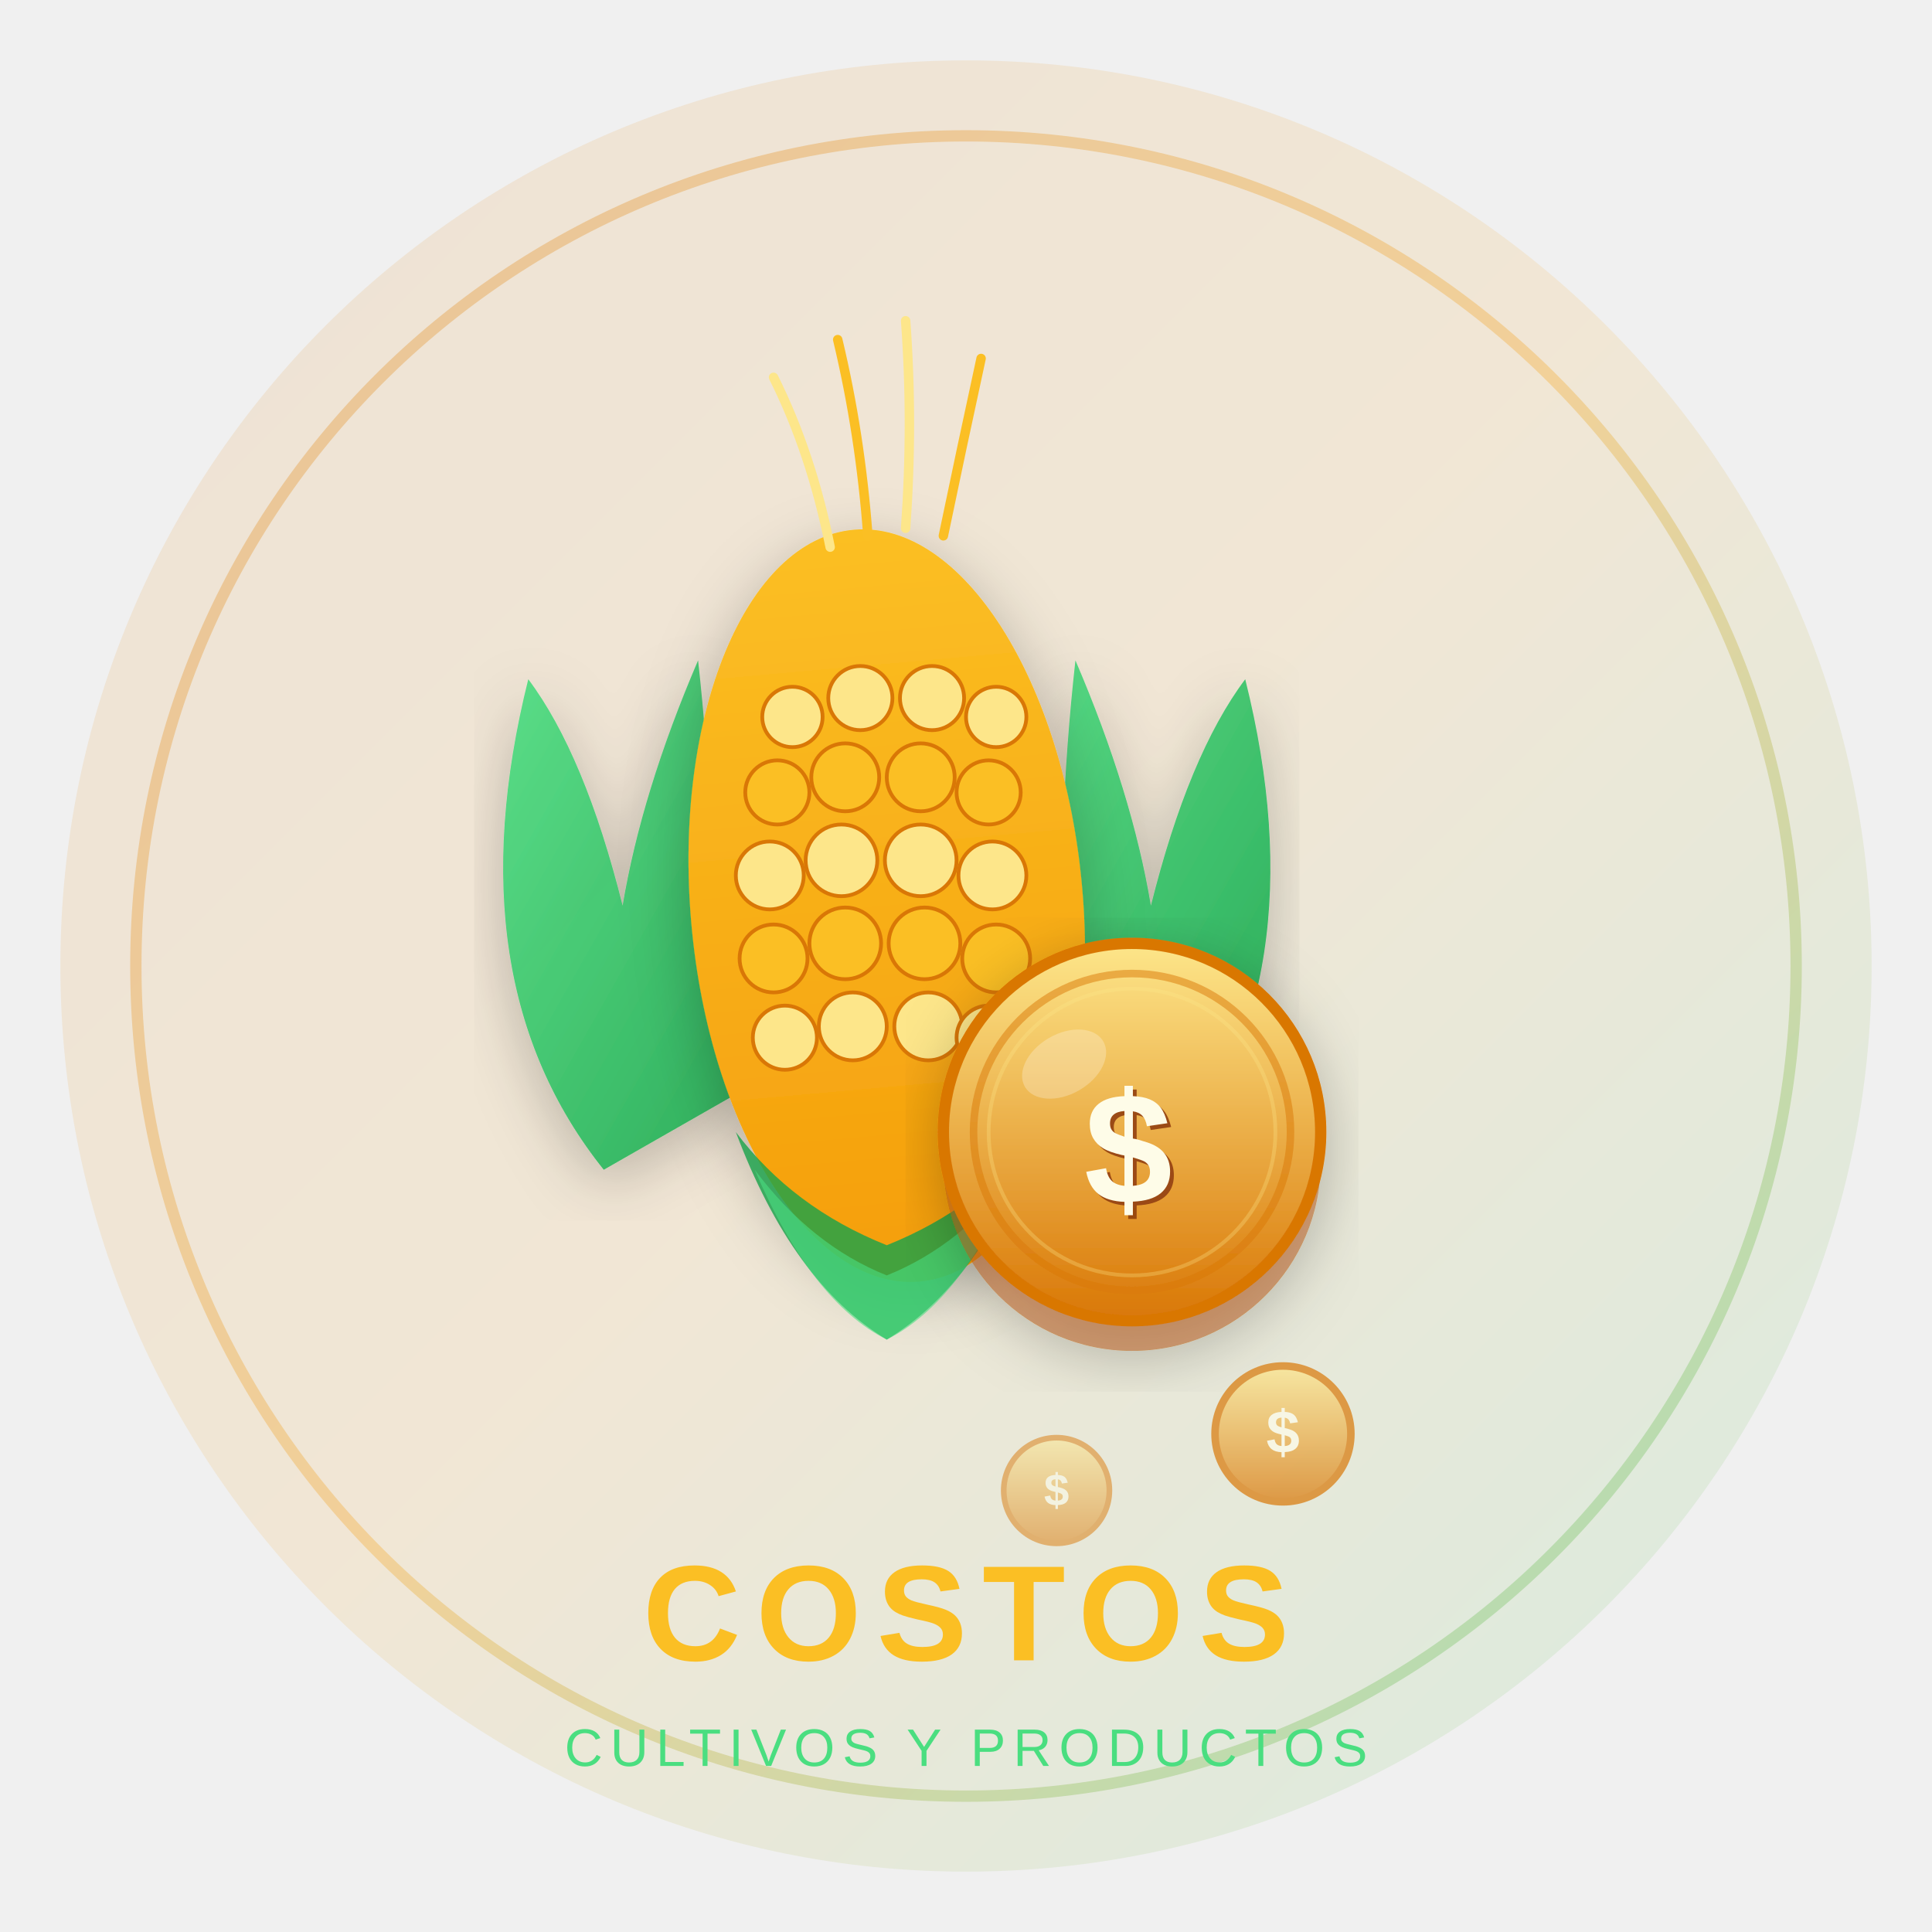
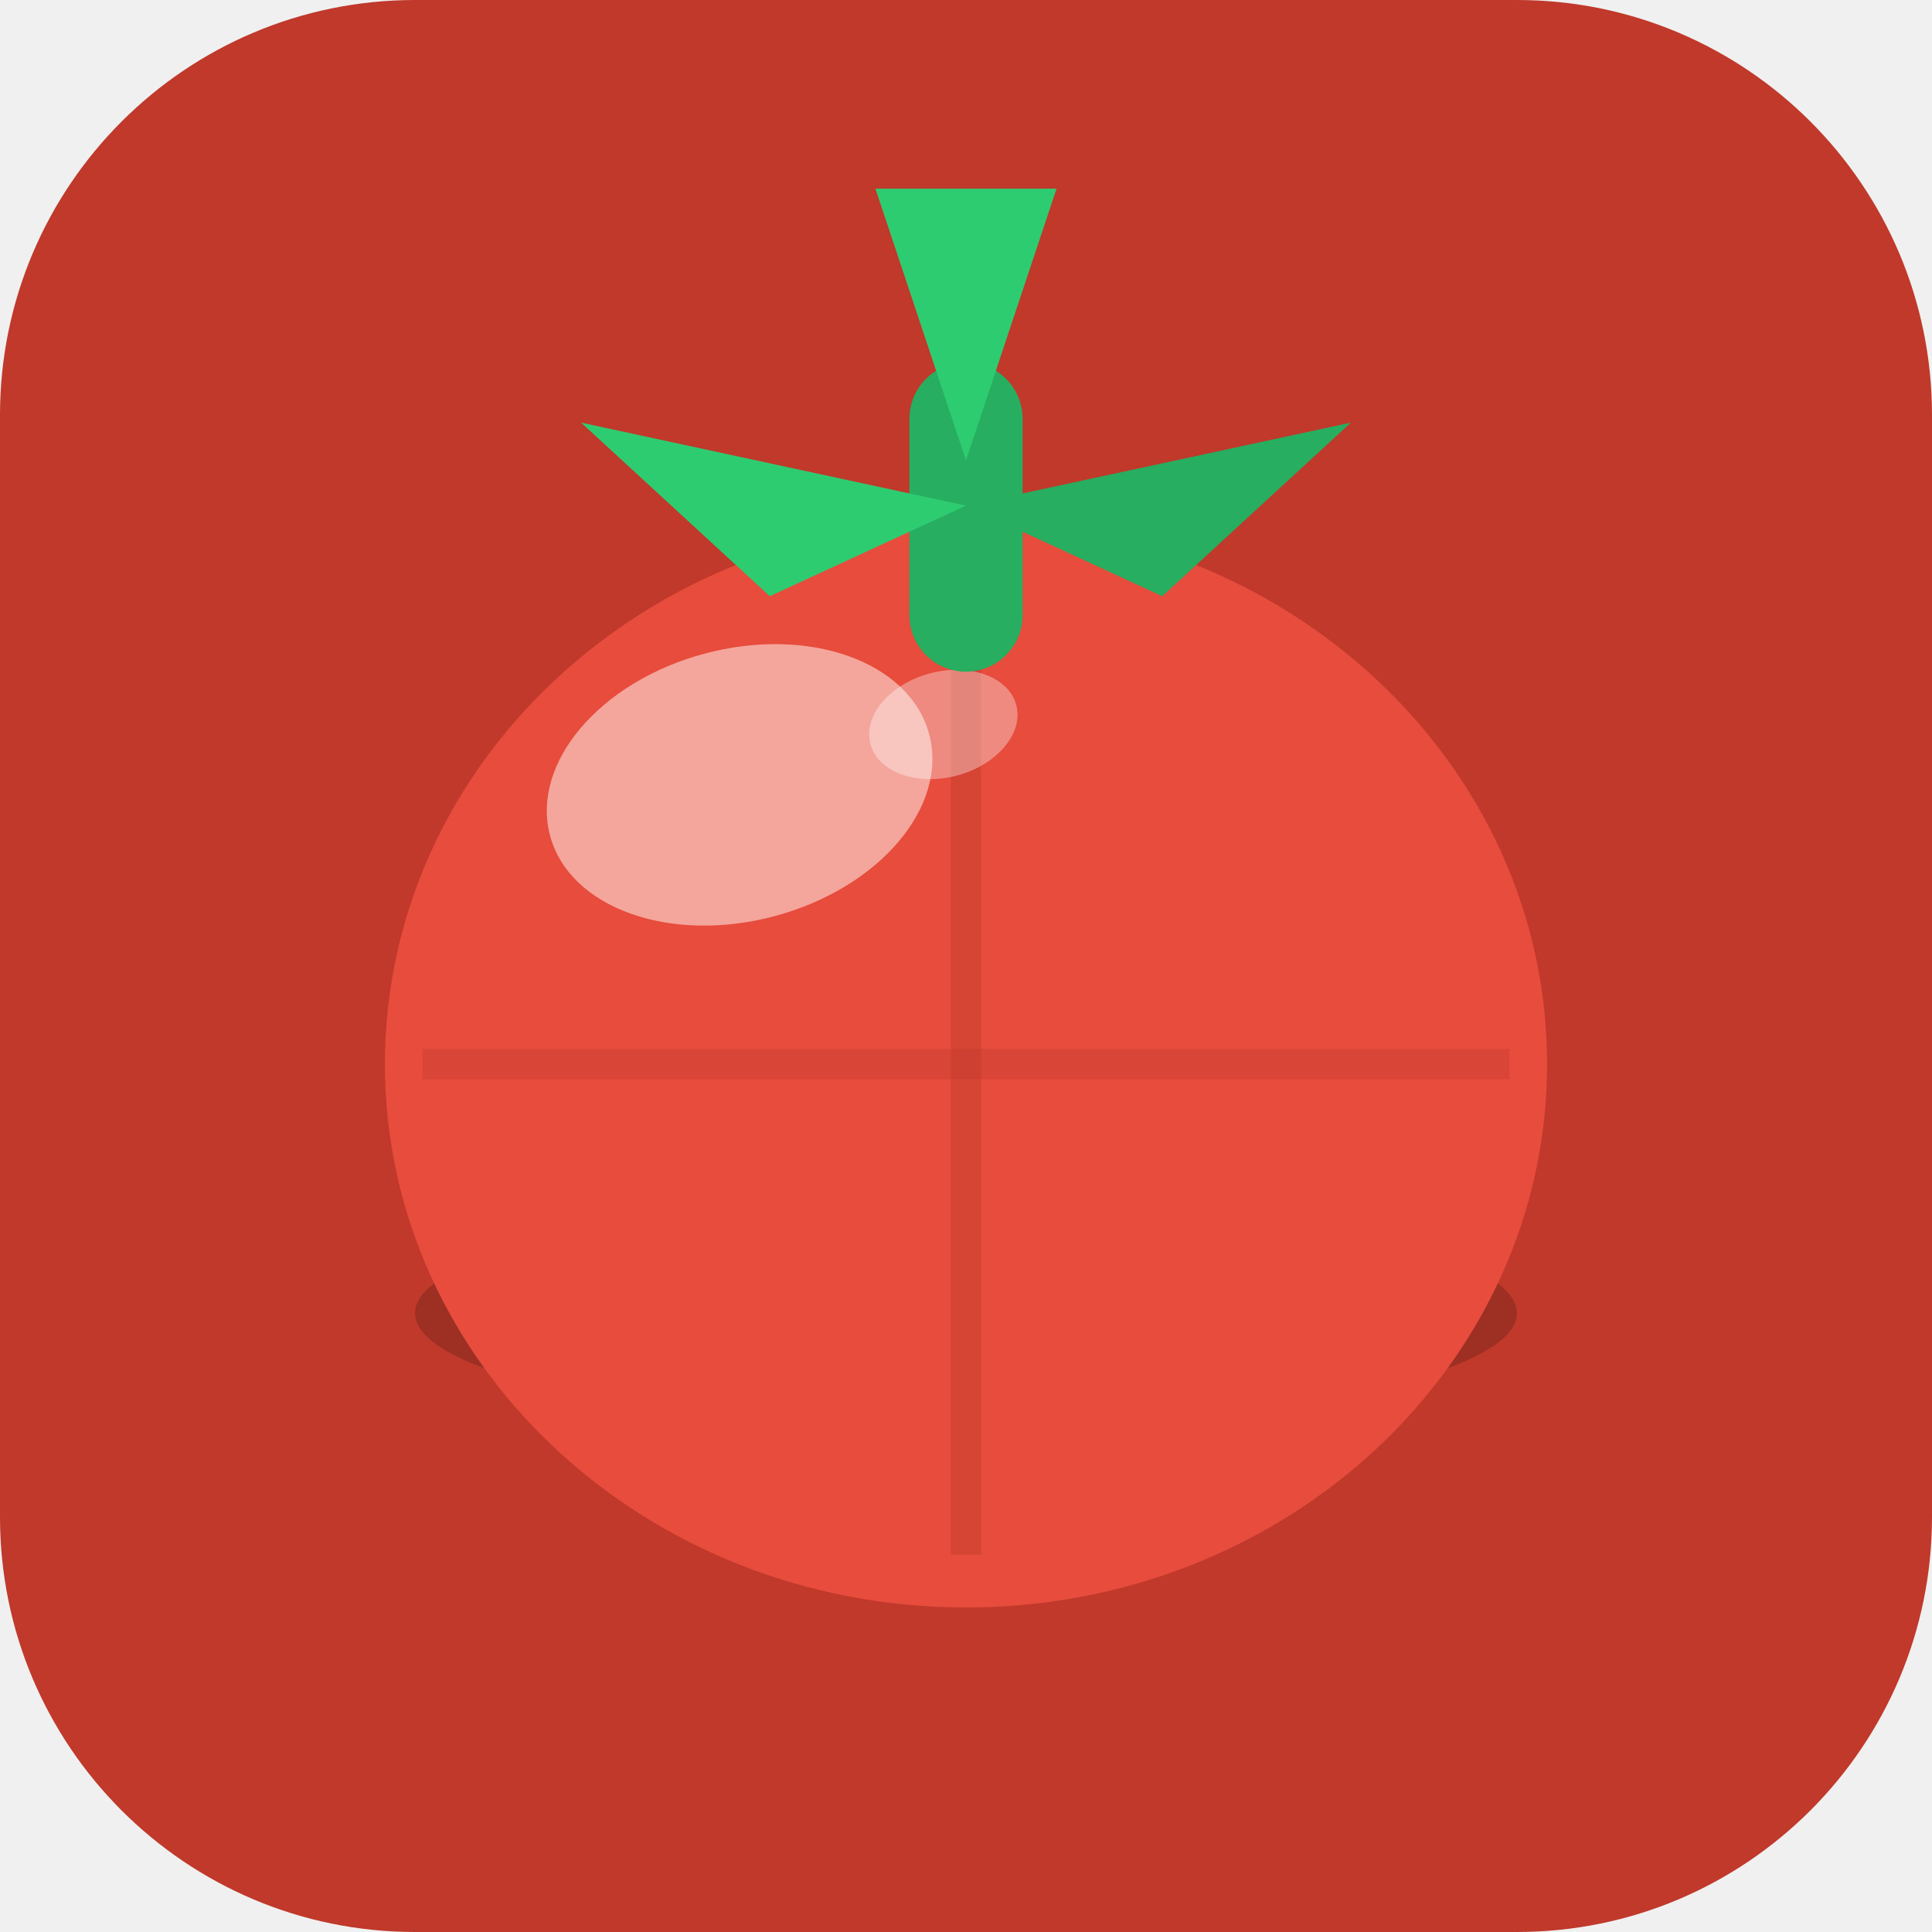
<svg xmlns="http://www.w3.org/2000/svg" viewBox="0 0 512 512">
-   <defs>
-     <linearGradient id="bgGrad" x1="0%" y1="0%" x2="100%" y2="100%">
-       <stop offset="0%" stop-color="#d97706" />
-       <stop offset="50%" stop-color="#f59e0b" />
-       <stop offset="100%" stop-color="#22c55e" />
-     </linearGradient>
-     <linearGradient id="cornGrad" x1="0%" y1="0%" x2="0%" y2="100%">
-       <stop offset="0%" stop-color="#fbbf24" />
-       <stop offset="100%" stop-color="#f59e0b" />
-     </linearGradient>
-     <linearGradient id="leafGrad" x1="0%" y1="0%" x2="100%" y2="100%">
-       <stop offset="0%" stop-color="#4ade80" />
-       <stop offset="100%" stop-color="#16a34a" />
-     </linearGradient>
-     <linearGradient id="coinGrad" x1="0%" y1="0%" x2="0%" y2="100%">
-       <stop offset="0%" stop-color="#fde68a" />
-       <stop offset="100%" stop-color="#d97706" />
-     </linearGradient>
-     <filter id="shadow">
-       <feDropShadow dx="0" dy="4" stdDeviation="8" flood-color="#000" flood-opacity="0.25" />
-     </filter>
-   </defs>
-   <circle cx="256" cy="256" r="240" fill="url(#bgGrad)" opacity="0.12" />
-   <circle cx="256" cy="256" r="220" fill="none" stroke="url(#bgGrad)" stroke-width="3" opacity="0.3" />
-   <path d="M160 310 Q120 260 140 180 Q155 200 165 240 Q170 210 185 175 Q190 220 188 260 Q195 230 210 200 Q205 250 195 290 Z" fill="url(#leafGrad)" filter="url(#shadow)" opacity="0.9" />
-   <path d="M310 310 Q350 260 330 180 Q315 200 305 240 Q300 210 285 175 Q280 220 282 260 Q275 230 260 200 Q265 250 275 290 Z" fill="url(#leafGrad)" filter="url(#shadow)" opacity="0.9" />
-   <ellipse cx="235" cy="240" rx="52" ry="100" fill="url(#cornGrad)" filter="url(#shadow)" transform="rotate(-5 235 240)" />
-   <path d="M195 300 Q210 340 235 355 Q260 340 275 300 Q260 320 235 330 Q210 320 195 300 Z" fill="#16a34a" opacity="0.8" />
-   <path d="M200 310 Q215 345 235 355 Q255 345 270 310 Q255 330 235 338 Q215 330 200 310 Z" fill="#4ade80" opacity="0.6" />
-   <path d="M220 145 Q215 120 205 100" stroke="#fde68a" stroke-width="2.5" fill="none" stroke-linecap="round" />
-   <path d="M230 142 Q228 115 222 90" stroke="#fbbf24" stroke-width="2.5" fill="none" stroke-linecap="round" />
-   <path d="M240 140 Q242 112 240 85" stroke="#fde68a" stroke-width="2.5" fill="none" stroke-linecap="round" />
-   <path d="M250 142 Q255 118 260 95" stroke="#fbbf24" stroke-width="2.5" fill="none" stroke-linecap="round" />
-   <circle cx="210" cy="190" r="8" fill="#fde68a" stroke="#d97706" stroke-width="1" />
-   <circle cx="228" cy="185" r="8.5" fill="#fde68a" stroke="#d97706" stroke-width="1" />
-   <circle cx="247" cy="185" r="8.5" fill="#fde68a" stroke="#d97706" stroke-width="1" />
-   <circle cx="264" cy="190" r="8" fill="#fde68a" stroke="#d97706" stroke-width="1" />
-   <circle cx="206" cy="210" r="8.5" fill="#fbbf24" stroke="#d97706" stroke-width="1" />
-   <circle cx="224" cy="206" r="9" fill="#fbbf24" stroke="#d97706" stroke-width="1" />
-   <circle cx="244" cy="206" r="9" fill="#fbbf24" stroke="#d97706" stroke-width="1" />
-   <circle cx="262" cy="210" r="8.5" fill="#fbbf24" stroke="#d97706" stroke-width="1" />
-   <circle cx="204" cy="232" r="9" fill="#fde68a" stroke="#d97706" stroke-width="1" />
-   <circle cx="223" cy="228" r="9.5" fill="#fde68a" stroke="#d97706" stroke-width="1" />
-   <circle cx="244" cy="228" r="9.5" fill="#fde68a" stroke="#d97706" stroke-width="1" />
-   <circle cx="263" cy="232" r="9" fill="#fde68a" stroke="#d97706" stroke-width="1" />
-   <circle cx="205" cy="254" r="9" fill="#fbbf24" stroke="#d97706" stroke-width="1" />
-   <circle cx="224" cy="250" r="9.5" fill="#fbbf24" stroke="#d97706" stroke-width="1" />
-   <circle cx="245" cy="250" r="9.5" fill="#fbbf24" stroke="#d97706" stroke-width="1" />
-   <circle cx="264" cy="254" r="9" fill="#fbbf24" stroke="#d97706" stroke-width="1" />
-   <circle cx="208" cy="275" r="8.5" fill="#fde68a" stroke="#d97706" stroke-width="1" />
-   <circle cx="226" cy="272" r="9" fill="#fde68a" stroke="#d97706" stroke-width="1" />
-   <circle cx="246" cy="272" r="9" fill="#fde68a" stroke="#d97706" stroke-width="1" />
-   <circle cx="262" cy="275" r="8.5" fill="#fde68a" stroke="#d97706" stroke-width="1" />
-   <g filter="url(#shadow)" transform="translate(300, 300)">
-     <ellipse cx="0" cy="8" rx="50" ry="50" fill="#b45309" opacity="0.5" />
-     <circle cx="0" cy="0" r="50" fill="url(#coinGrad)" stroke="#d97706" stroke-width="3" />
-     <circle cx="0" cy="0" r="42" fill="none" stroke="#d97706" stroke-width="2" opacity="0.5" />
-     <circle cx="0" cy="0" r="38" fill="none" stroke="#fde68a" stroke-width="1" opacity="0.3" />
-     <text x="0" y="8" font-family="Arial,sans-serif" font-size="42" font-weight="bold" fill="#92400e" text-anchor="middle" dominant-baseline="middle" opacity="0.9">$</text>
-     <text x="-1" y="7" font-family="Arial,sans-serif" font-size="42" font-weight="bold" fill="#fefce8" text-anchor="middle" dominant-baseline="middle">$</text>
-     <ellipse cx="-18" cy="-18" rx="12" ry="8" fill="white" opacity="0.25" transform="rotate(-30 -18 -18)" />
-   </g>
-   <g opacity="0.7">
-     <circle cx="340" cy="380" r="18" fill="url(#coinGrad)" stroke="#d97706" stroke-width="2" />
-     <text x="340" y="385" font-family="Arial,sans-serif" font-size="16" font-weight="bold" fill="#fefce8" text-anchor="middle">$</text>
-   </g>
-   <g opacity="0.5">
-     <circle cx="280" cy="395" r="14" fill="url(#coinGrad)" stroke="#d97706" stroke-width="1.5" />
-     <text x="280" y="399" font-family="Arial,sans-serif" font-size="12" font-weight="bold" fill="#fefce8" text-anchor="middle">$</text>
-   </g>
-   <text x="256" y="440" font-family="Arial,Helvetica,sans-serif" font-size="36" font-weight="bold" fill="#fbbf24" text-anchor="middle" letter-spacing="4">COSTOS</text>
-   <text x="256" y="468" font-family="Arial,Helvetica,sans-serif" font-size="14" font-weight="500" fill="#4ade80" text-anchor="middle" letter-spacing="2">CULTIVOS Y PRODUCTOS</text>
+   <rect width="512" height="512" rx="110" fill="#c0392b" />
+   <ellipse cx="256" cy="348" rx="146" ry="30" fill="rgba(0,0,0,0.18)" />
+   <ellipse cx="256" cy="282" rx="154" ry="144" fill="#e74c3c" />
+   <line x1="256" y1="152" x2="256" y2="412" stroke="#c0392b" stroke-width="8" opacity="0.45" />
+   <line x1="112" y1="282" x2="400" y2="282" stroke="#c0392b" stroke-width="8" opacity="0.35" />
+   <ellipse cx="196" cy="208" rx="52" ry="36" fill="rgba(255,240,235,0.55)" transform="rotate(-15,196,208)" />
+   <ellipse cx="250" cy="192" rx="20" ry="14" fill="rgba(255,255,255,0.35)" transform="rotate(-15,250,192)" />
+   <rect x="241" y="96" width="30" height="82" rx="15" fill="#27ae60" />
+   <polygon points="256,134 154,112 204,158" fill="#2ecc71" />
+   <polygon points="256,134 358,112 308,158" fill="#27ae60" />
+   <polygon points="256,122 232,50 280,50" fill="#2ecc71" />
</svg>
